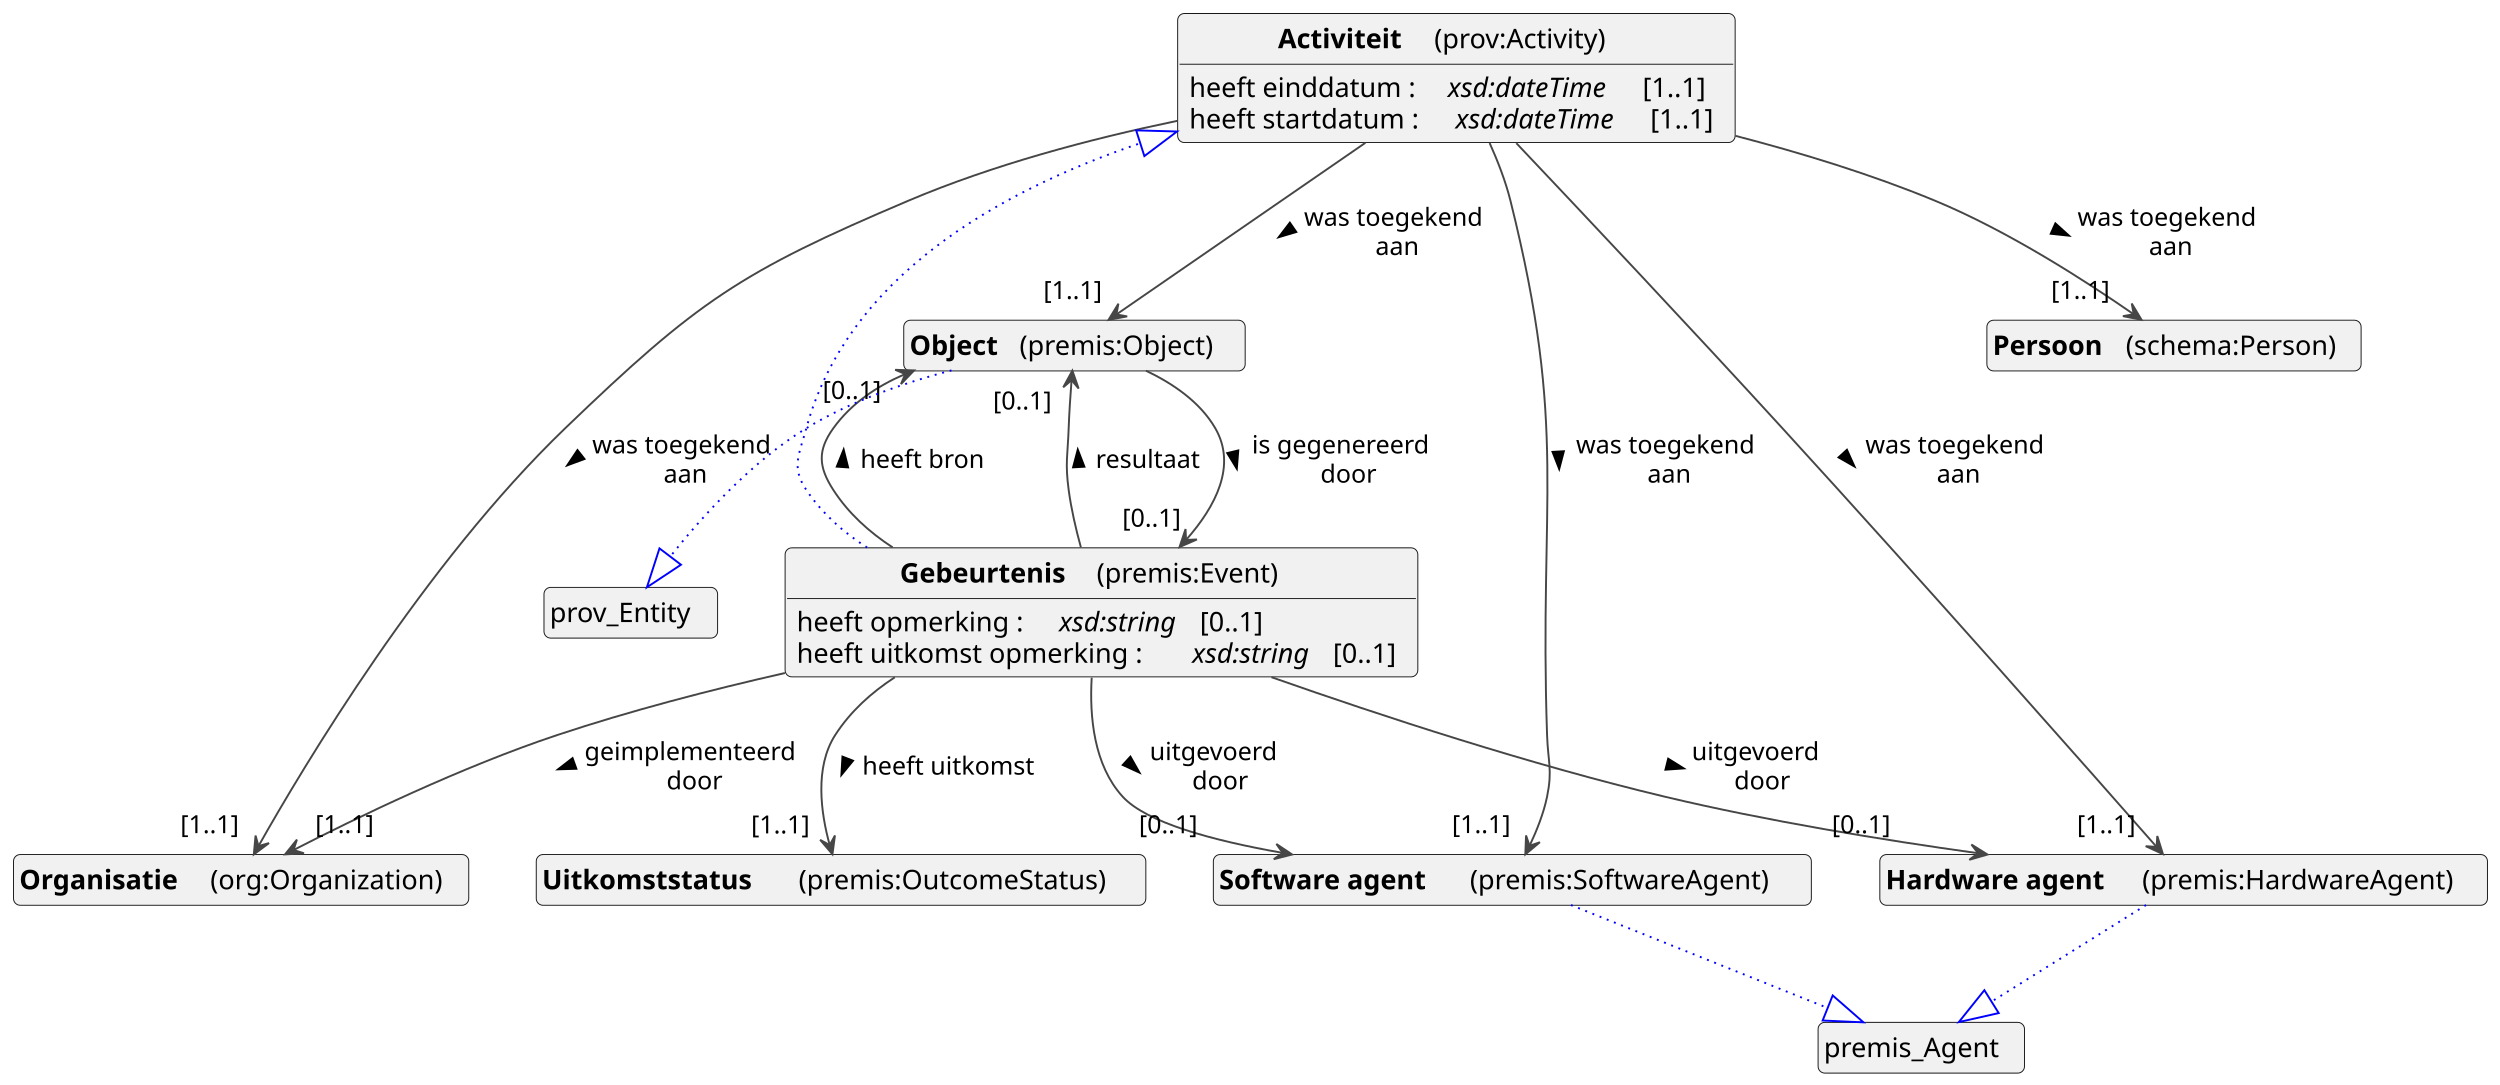
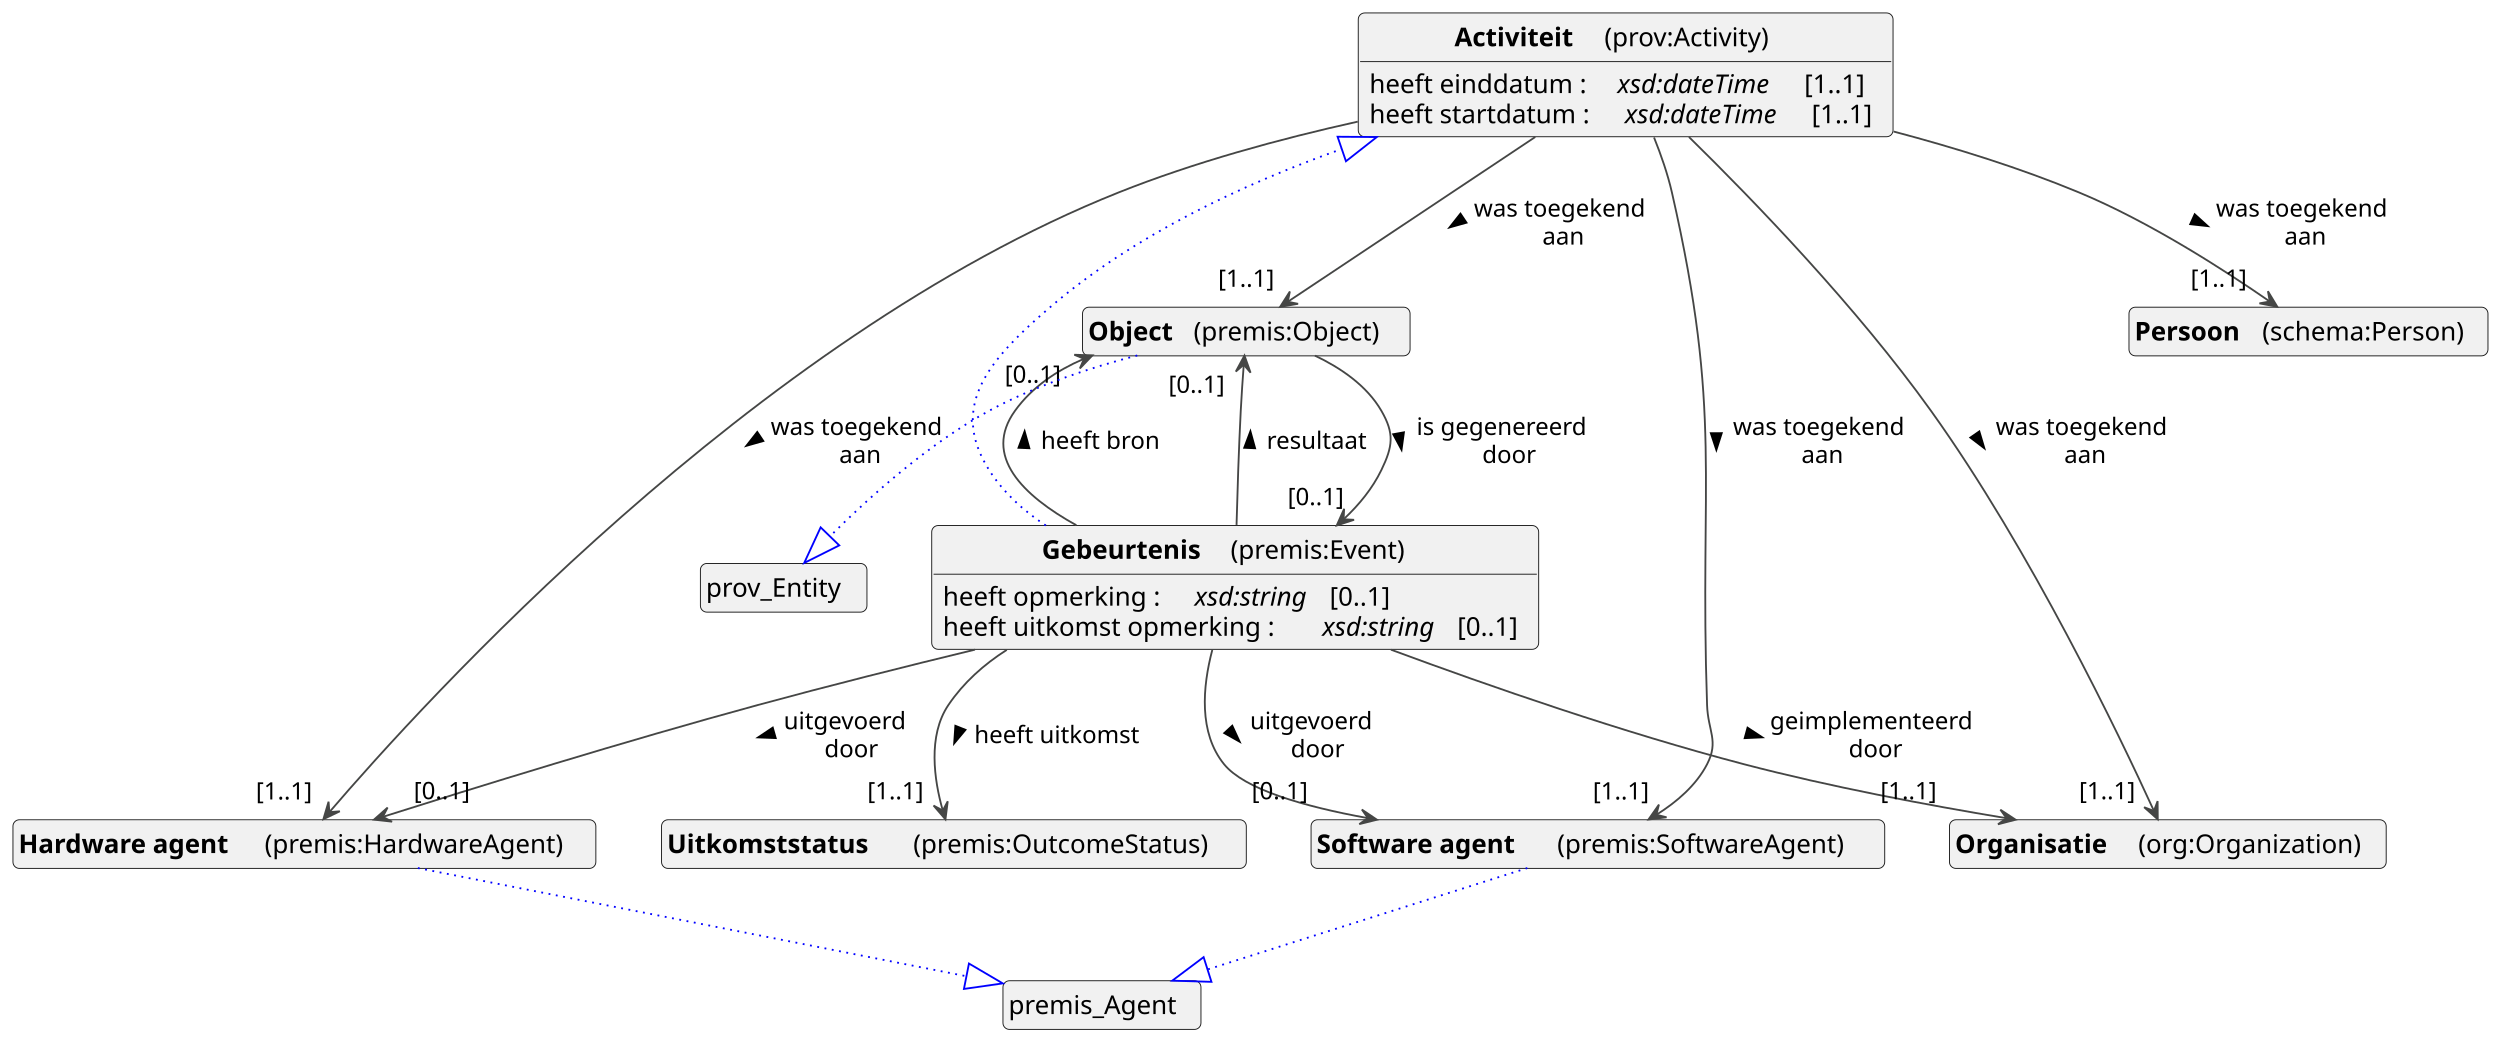
- <svg xmlns="http://www.w3.org/2000/svg" xmlns:xlink="http://www.w3.org/1999/xlink" contentStyleType="text/css" height="562px" preserveAspectRatio="none" style="width:1296px;height:562px;background:#FFFFFF;" version="1.1" viewBox="0 0 1296 562" width="1296px" zoomAndPan="magnify">
+ <svg xmlns="http://www.w3.org/2000/svg" xmlns:xlink="http://www.w3.org/1999/xlink" contentStyleType="text/css" height="562px" preserveAspectRatio="none" style="width:1351px;height:562px;background:#FFFFFF;" version="1.1" viewBox="0 0 1351 562" width="1351px" zoomAndPan="magnify">
  <defs />
  <g>
    <a href="#prov%3AActivity" target="_top" title="#prov%3AActivity" xlink:actuate="onRequest" xlink:href="#prov%3AActivity" xlink:show="new" xlink:title="#prov%3AActivity" xlink:type="simple">
      <g id="elem_prov_Activity">
-         <rect codeLine="13" fill="#F1F1F1" height="66.891" id="prov_Activity" rx="3.5" ry="3.5" style="stroke:#181818;stroke-width:0.5;" width="289" x="610.5" y="7" />
-         <text fill="#000000" font-family="sans-serif" font-size="14" font-weight="bold" lengthAdjust="spacing" textLength="77" x="662.5" y="24.995">Activiteit</text>
-         <text fill="#000000" font-family="sans-serif" font-size="14" lengthAdjust="spacing" textLength="104" x="743.5" y="24.995">(prov:Activity)</text>
-         <line style="stroke:#181818;stroke-width:0.5;" x1="611.5" x2="898.5" y1="33.297" y2="33.297" />
-         <text fill="#000000" font-family="sans-serif" font-size="14" lengthAdjust="spacing" textLength="130" x="616.5" y="50.292">heeft einddatum :</text>
-         <text fill="#000000" font-family="sans-serif" font-size="14" font-style="italic" lengthAdjust="spacing" textLength="97" x="750.5" y="50.292">xsd:dateTime</text>
-         <text fill="#000000" font-family="sans-serif" font-size="14" lengthAdjust="spacing" textLength="38" x="851.5" y="50.292">[1..1]</text>
-         <text fill="#000000" font-family="sans-serif" font-size="14" lengthAdjust="spacing" textLength="134" x="616.5" y="66.589">heeft startdatum :</text>
-         <text fill="#000000" font-family="sans-serif" font-size="14" font-style="italic" lengthAdjust="spacing" textLength="97" x="754.5" y="66.589">xsd:dateTime</text>
-         <text fill="#000000" font-family="sans-serif" font-size="14" lengthAdjust="spacing" textLength="38" x="855.5" y="66.589">[1..1]</text>
+         <rect codeLine="13" fill="#F1F1F1" height="66.891" id="prov_Activity" rx="3.5" ry="3.5" style="stroke:#181818;stroke-width:0.5;" width="289" x="734" y="7" />
+         <text fill="#000000" font-family="sans-serif" font-size="14" font-weight="bold" lengthAdjust="spacing" textLength="77" x="786" y="24.995">Activiteit</text>
+         <text fill="#000000" font-family="sans-serif" font-size="14" lengthAdjust="spacing" textLength="104" x="867" y="24.995">(prov:Activity)</text>
+         <line style="stroke:#181818;stroke-width:0.5;" x1="735" x2="1022" y1="33.297" y2="33.297" />
+         <text fill="#000000" font-family="sans-serif" font-size="14" lengthAdjust="spacing" textLength="130" x="740" y="50.292">heeft einddatum :</text>
+         <text fill="#000000" font-family="sans-serif" font-size="14" font-style="italic" lengthAdjust="spacing" textLength="97" x="874" y="50.292">xsd:dateTime</text>
+         <text fill="#000000" font-family="sans-serif" font-size="14" lengthAdjust="spacing" textLength="38" x="975" y="50.292">[1..1]</text>
+         <text fill="#000000" font-family="sans-serif" font-size="14" lengthAdjust="spacing" textLength="134" x="740" y="66.589">heeft startdatum :</text>
+         <text fill="#000000" font-family="sans-serif" font-size="14" font-style="italic" lengthAdjust="spacing" textLength="97" x="878" y="66.589">xsd:dateTime</text>
+         <text fill="#000000" font-family="sans-serif" font-size="14" lengthAdjust="spacing" textLength="38" x="979" y="66.589">[1..1]</text>
      </g>
    </a>
    <a href="#premis%3AEvent" target="_top" title="#premis%3AEvent" xlink:actuate="onRequest" xlink:href="#premis%3AEvent" xlink:show="new" xlink:title="#premis%3AEvent" xlink:type="simple">
      <g id="elem_premis_Event">
-         <rect codeLine="14" fill="#F1F1F1" height="66.891" id="premis_Event" rx="3.5" ry="3.5" style="stroke:#181818;stroke-width:0.5;" width="328" x="407" y="284" />
-         <text fill="#000000" font-family="sans-serif" font-size="14" font-weight="bold" lengthAdjust="spacing" textLength="98" x="466.5" y="301.995">Gebeurtenis</text>
-         <text fill="#000000" font-family="sans-serif" font-size="14" lengthAdjust="spacing" textLength="107" x="568.5" y="301.995">(premis:Event)</text>
-         <line style="stroke:#181818;stroke-width:0.5;" x1="408" x2="734" y1="310.297" y2="310.297" />
-         <text fill="#000000" font-family="sans-serif" font-size="14" lengthAdjust="spacing" textLength="132" x="413" y="327.292">heeft opmerking :</text>
-         <text fill="#000000" font-family="sans-serif" font-size="14" font-style="italic" lengthAdjust="spacing" textLength="69" x="549" y="327.292">xsd:string</text>
-         <text fill="#000000" font-family="sans-serif" font-size="14" lengthAdjust="spacing" textLength="38" x="622" y="327.292">[0..1]</text>
-         <text fill="#000000" font-family="sans-serif" font-size="14" lengthAdjust="spacing" textLength="201" x="413" y="343.589">heeft uitkomst opmerking :</text>
-         <text fill="#000000" font-family="sans-serif" font-size="14" font-style="italic" lengthAdjust="spacing" textLength="69" x="618" y="343.589">xsd:string</text>
-         <text fill="#000000" font-family="sans-serif" font-size="14" lengthAdjust="spacing" textLength="38" x="691" y="343.589">[0..1]</text>
+         <rect codeLine="14" fill="#F1F1F1" height="66.891" id="premis_Event" rx="3.5" ry="3.5" style="stroke:#181818;stroke-width:0.5;" width="328" x="503.5" y="284" />
+         <text fill="#000000" font-family="sans-serif" font-size="14" font-weight="bold" lengthAdjust="spacing" textLength="98" x="563" y="301.995">Gebeurtenis</text>
+         <text fill="#000000" font-family="sans-serif" font-size="14" lengthAdjust="spacing" textLength="107" x="665" y="301.995">(premis:Event)</text>
+         <line style="stroke:#181818;stroke-width:0.5;" x1="504.5" x2="830.5" y1="310.297" y2="310.297" />
+         <text fill="#000000" font-family="sans-serif" font-size="14" lengthAdjust="spacing" textLength="132" x="509.5" y="327.292">heeft opmerking :</text>
+         <text fill="#000000" font-family="sans-serif" font-size="14" font-style="italic" lengthAdjust="spacing" textLength="69" x="645.5" y="327.292">xsd:string</text>
+         <text fill="#000000" font-family="sans-serif" font-size="14" lengthAdjust="spacing" textLength="38" x="718.5" y="327.292">[0..1]</text>
+         <text fill="#000000" font-family="sans-serif" font-size="14" lengthAdjust="spacing" textLength="201" x="509.5" y="343.589">heeft uitkomst opmerking :</text>
+         <text fill="#000000" font-family="sans-serif" font-size="14" font-style="italic" lengthAdjust="spacing" textLength="69" x="714.5" y="343.589">xsd:string</text>
+         <text fill="#000000" font-family="sans-serif" font-size="14" lengthAdjust="spacing" textLength="38" x="787.5" y="343.589">[0..1]</text>
      </g>
    </a>
    <a href="#premis%3AObject" target="_top" title="#premis%3AObject" xlink:actuate="onRequest" xlink:href="#premis%3AObject" xlink:show="new" xlink:title="#premis%3AObject" xlink:type="simple">
      <g id="elem_premis_Object">
-         <rect codeLine="15" fill="#F1F1F1" height="26.297" id="premis_Object" rx="3.5" ry="3.5" style="stroke:#181818;stroke-width:0.5;" width="177" x="468.5" y="166" />
-         <text fill="#000000" font-family="sans-serif" font-size="14" font-weight="bold" lengthAdjust="spacing" textLength="53" x="471.5" y="183.995">Object</text>
-         <text fill="#000000" font-family="sans-serif" font-size="14" lengthAdjust="spacing" textLength="114" x="528.5" y="183.995">(premis:Object)</text>
+         <rect codeLine="15" fill="#F1F1F1" height="26.297" id="premis_Object" rx="3.5" ry="3.5" style="stroke:#181818;stroke-width:0.5;" width="177" x="585" y="166" />
+         <text fill="#000000" font-family="sans-serif" font-size="14" font-weight="bold" lengthAdjust="spacing" textLength="53" x="588" y="183.995">Object</text>
+         <text fill="#000000" font-family="sans-serif" font-size="14" lengthAdjust="spacing" textLength="114" x="645" y="183.995">(premis:Object)</text>
+       </g>
+     </a>
+     <a href="#premis%3AHardwareAgent" target="_top" title="#premis%3AHardwareAgent" xlink:actuate="onRequest" xlink:href="#premis%3AHardwareAgent" xlink:show="new" xlink:title="#premis%3AHardwareAgent" xlink:type="simple">
+       <g id="elem_premis_HardwareAgent">
+         <rect codeLine="16" fill="#F1F1F1" height="26.297" id="premis_HardwareAgent" rx="3.5" ry="3.5" style="stroke:#181818;stroke-width:0.5;" width="315" x="7" y="443" />
+         <text fill="#000000" font-family="sans-serif" font-size="14" font-weight="bold" lengthAdjust="spacing" textLength="129" x="10" y="460.995">Hardware agent</text>
+         <text fill="#000000" font-family="sans-serif" font-size="14" lengthAdjust="spacing" textLength="176" x="143" y="460.995">(premis:HardwareAgent)</text>
+       </g>
+     </a>
+     <a href="#schema%3APerson" target="_top" title="#schema%3APerson" xlink:actuate="onRequest" xlink:href="#schema%3APerson" xlink:show="new" xlink:title="#schema%3APerson" xlink:type="simple">
+       <g id="elem_schema_Person">
+         <rect codeLine="17" fill="#F1F1F1" height="26.297" id="schema_Person" rx="3.5" ry="3.5" style="stroke:#181818;stroke-width:0.5;" width="194" x="1150.5" y="166" />
+         <text fill="#000000" font-family="sans-serif" font-size="14" font-weight="bold" lengthAdjust="spacing" textLength="65" x="1153.5" y="183.995">Persoon</text>
+         <text fill="#000000" font-family="sans-serif" font-size="14" lengthAdjust="spacing" textLength="119" x="1222.5" y="183.995">(schema:Person)</text>
      </g>
    </a>
    <a href="#org%3AOrganization" target="_top" title="#org%3AOrganization" xlink:actuate="onRequest" xlink:href="#org%3AOrganization" xlink:show="new" xlink:title="#org%3AOrganization" xlink:type="simple">
      <g id="elem_org_Organization">
-         <rect codeLine="16" fill="#F1F1F1" height="26.297" id="org_Organization" rx="3.5" ry="3.5" style="stroke:#181818;stroke-width:0.5;" width="236" x="7" y="443" />
-         <text fill="#000000" font-family="sans-serif" font-size="14" font-weight="bold" lengthAdjust="spacing" textLength="95" x="10" y="460.995">Organisatie</text>
-         <text fill="#000000" font-family="sans-serif" font-size="14" lengthAdjust="spacing" textLength="131" x="109" y="460.995">(org:Organization)</text>
+         <rect codeLine="18" fill="#F1F1F1" height="26.297" id="org_Organization" rx="3.5" ry="3.5" style="stroke:#181818;stroke-width:0.5;" width="236" x="1053.5" y="443" />
+         <text fill="#000000" font-family="sans-serif" font-size="14" font-weight="bold" lengthAdjust="spacing" textLength="95" x="1056.5" y="460.995">Organisatie</text>
+         <text fill="#000000" font-family="sans-serif" font-size="14" lengthAdjust="spacing" textLength="131" x="1155.5" y="460.995">(org:Organization)</text>
      </g>
    </a>
    <a href="#premis%3ASoftwareAgent" target="_top" title="#premis%3ASoftwareAgent" xlink:actuate="onRequest" xlink:href="#premis%3ASoftwareAgent" xlink:show="new" xlink:title="#premis%3ASoftwareAgent" xlink:type="simple">
      <g id="elem_premis_SoftwareAgent">
-         <rect codeLine="17" fill="#F1F1F1" height="26.297" id="premis_SoftwareAgent" rx="3.5" ry="3.5" style="stroke:#181818;stroke-width:0.5;" width="310" x="629" y="443" />
-         <text fill="#000000" font-family="sans-serif" font-size="14" font-weight="bold" lengthAdjust="spacing" textLength="126" x="632" y="460.995">Software agent</text>
-         <text fill="#000000" font-family="sans-serif" font-size="14" lengthAdjust="spacing" textLength="174" x="762" y="460.995">(premis:SoftwareAgent)</text>
-       </g>
-     </a>
-     <a href="#premis%3AHardwareAgent" target="_top" title="#premis%3AHardwareAgent" xlink:actuate="onRequest" xlink:href="#premis%3AHardwareAgent" xlink:show="new" xlink:title="#premis%3AHardwareAgent" xlink:type="simple">
-       <g id="elem_premis_HardwareAgent">
-         <rect codeLine="18" fill="#F1F1F1" height="26.297" id="premis_HardwareAgent" rx="3.5" ry="3.5" style="stroke:#181818;stroke-width:0.5;" width="315" x="974.5" y="443" />
-         <text fill="#000000" font-family="sans-serif" font-size="14" font-weight="bold" lengthAdjust="spacing" textLength="129" x="977.5" y="460.995">Hardware agent</text>
-         <text fill="#000000" font-family="sans-serif" font-size="14" lengthAdjust="spacing" textLength="176" x="1110.5" y="460.995">(premis:HardwareAgent)</text>
-       </g>
-     </a>
-     <a href="#schema%3APerson" target="_top" title="#schema%3APerson" xlink:actuate="onRequest" xlink:href="#schema%3APerson" xlink:show="new" xlink:title="#schema%3APerson" xlink:type="simple">
-       <g id="elem_schema_Person">
-         <rect codeLine="19" fill="#F1F1F1" height="26.297" id="schema_Person" rx="3.5" ry="3.5" style="stroke:#181818;stroke-width:0.5;" width="194" x="1030" y="166" />
-         <text fill="#000000" font-family="sans-serif" font-size="14" font-weight="bold" lengthAdjust="spacing" textLength="65" x="1033" y="183.995">Persoon</text>
-         <text fill="#000000" font-family="sans-serif" font-size="14" lengthAdjust="spacing" textLength="119" x="1102" y="183.995">(schema:Person)</text>
+         <rect codeLine="19" fill="#F1F1F1" height="26.297" id="premis_SoftwareAgent" rx="3.5" ry="3.5" style="stroke:#181818;stroke-width:0.5;" width="310" x="708.5" y="443" />
+         <text fill="#000000" font-family="sans-serif" font-size="14" font-weight="bold" lengthAdjust="spacing" textLength="126" x="711.5" y="460.995">Software agent</text>
+         <text fill="#000000" font-family="sans-serif" font-size="14" lengthAdjust="spacing" textLength="174" x="841.5" y="460.995">(premis:SoftwareAgent)</text>
      </g>
    </a>
    <a href="#premis%3AOutcomeStatus" target="_top" title="#premis%3AOutcomeStatus" xlink:actuate="onRequest" xlink:href="#premis%3AOutcomeStatus" xlink:show="new" xlink:title="#premis%3AOutcomeStatus" xlink:type="simple">
      <g id="elem_premis_OutcomeStatus">
-         <rect codeLine="20" fill="#F1F1F1" height="26.297" id="premis_OutcomeStatus" rx="3.5" ry="3.5" style="stroke:#181818;stroke-width:0.5;" width="316" x="278" y="443" />
-         <text fill="#000000" font-family="sans-serif" font-size="14" font-weight="bold" lengthAdjust="spacing" textLength="129" x="281" y="460.995">Uitkomststatus</text>
-         <text fill="#000000" font-family="sans-serif" font-size="14" lengthAdjust="spacing" textLength="177" x="414" y="460.995">(premis:OutcomeStatus)</text>
+         <rect codeLine="20" fill="#F1F1F1" height="26.297" id="premis_OutcomeStatus" rx="3.5" ry="3.5" style="stroke:#181818;stroke-width:0.5;" width="316" x="357.5" y="443" />
+         <text fill="#000000" font-family="sans-serif" font-size="14" font-weight="bold" lengthAdjust="spacing" textLength="129" x="360.5" y="460.995">Uitkomststatus</text>
+         <text fill="#000000" font-family="sans-serif" font-size="14" lengthAdjust="spacing" textLength="177" x="493.5" y="460.995">(premis:OutcomeStatus)</text>
      </g>
    </a>
    <g id="elem_prov_Entity">
-       <rect fill="#F1F1F1" height="26.297" id="prov_Entity" rx="3.5" ry="3.5" style="stroke:#181818;stroke-width:0.5;" width="90" x="282" y="304.5" />
-       <text fill="#000000" font-family="sans-serif" font-size="14" lengthAdjust="spacing" textLength="84" x="285" y="322.495">prov_Entity</text>
+       <rect fill="#F1F1F1" height="26.297" id="prov_Entity" rx="3.5" ry="3.5" style="stroke:#181818;stroke-width:0.5;" width="90" x="378.5" y="304.5" />
+       <text fill="#000000" font-family="sans-serif" font-size="14" lengthAdjust="spacing" textLength="84" x="381.5" y="322.495">prov_Entity</text>
    </g>
    <g id="elem_premis_Agent">
-       <rect fill="#F1F1F1" height="26.297" id="premis_Agent" rx="3.5" ry="3.5" style="stroke:#181818;stroke-width:0.5;" width="107" x="942.5" y="530" />
-       <text fill="#000000" font-family="sans-serif" font-size="14" lengthAdjust="spacing" textLength="101" x="945.5" y="547.995">premis_Agent</text>
+       <rect fill="#F1F1F1" height="26.297" id="premis_Agent" rx="3.5" ry="3.5" style="stroke:#181818;stroke-width:0.5;" width="107" x="542" y="530" />
+       <text fill="#000000" font-family="sans-serif" font-size="14" lengthAdjust="spacing" textLength="101" x="545" y="547.995">premis_Agent</text>
    </g>
    <g id="link_prov_Activity_premis_Object">
-       <path codeLine="29" d="M707.826,74.022 C667.052,102.131 609.943,141.501 579.01,162.826 " fill="none" id="prov_Activity-to-premis_Object" style="stroke:#454645;stroke-width:1.0;" />
-       <polygon fill="#454645" points="574.641,165.838,584.321,164.023,578.758,163,579.78,157.436,574.641,165.838" style="stroke:#454645;stroke-width:1.0;" />
-       <polygon fill="#000000" points="662.883,122.971,671.999,120.257,668.662,115.417,662.883,122.971" style="stroke:#000000;stroke-width:1.0;" />
-       <text fill="#000000" font-family="sans-serif" font-size="13" lengthAdjust="spacing" textLength="98" x="676" y="117.067">was toegekend</text>
-       <text fill="#000000" font-family="sans-serif" font-size="13" lengthAdjust="spacing" textLength="24" x="713" y="132.2">aan</text>
-       <text fill="#000000" font-family="sans-serif" font-size="13" lengthAdjust="spacing" textLength="34" x="540.885" y="154.996">[1..1]</text>
+       <path codeLine="29" d="M829.658,74.022 C787.442,102.131 728.315,141.501 696.288,162.826 " fill="none" id="prov_Activity-to-premis_Object" style="stroke:#454645;stroke-width:1.0;" />
+       <polygon fill="#454645" points="691.765,165.838,701.473,164.18,695.927,163.067,697.04,157.521,691.765,165.838" style="stroke:#454645;stroke-width:1.0;" />
+       <polygon fill="#000000" points="783.338,122.904,792.496,120.337,789.238,115.445,783.338,122.904" style="stroke:#000000;stroke-width:1.0;" />
+       <text fill="#000000" font-family="sans-serif" font-size="13" lengthAdjust="spacing" textLength="98" x="796.5" y="117.067">was toegekend</text>
+       <text fill="#000000" font-family="sans-serif" font-size="13" lengthAdjust="spacing" textLength="24" x="833.5" y="132.2">aan</text>
+       <text fill="#000000" font-family="sans-serif" font-size="13" lengthAdjust="spacing" textLength="34" x="658.247" y="154.996">[1..1]</text>
    </g>
    <g id="link_prov_Activity_schema_Person">
-       <path codeLine="30" d="M899.593,70.409 C934.109,79.356 970.384,90.499 1003,104 C1041.38,119.887 1082.02,146.207 1105.92,162.8 " fill="none" id="prov_Activity-to-schema_Person" style="stroke:#454645;stroke-width:1.0;" />
-       <polygon fill="#454645" points="1110.18,165.781,1105.105,157.34,1106.085,162.911,1100.514,163.891,1110.18,165.781" style="stroke:#454645;stroke-width:1.0;" />
-       <polygon fill="#000000" points="1072.563,122.176,1065.509,115.797,1063.107,121.162,1072.563,122.176" style="stroke:#000000;stroke-width:1.0;" />
-       <text fill="#000000" font-family="sans-serif" font-size="13" lengthAdjust="spacing" textLength="98" x="1077" y="117.067">was toegekend</text>
-       <text fill="#000000" font-family="sans-serif" font-size="13" lengthAdjust="spacing" textLength="24" x="1114" y="132.2">aan</text>
-       <text fill="#000000" font-family="sans-serif" font-size="13" lengthAdjust="spacing" textLength="34" x="1063.286" y="154.917">[1..1]</text>
+       <path codeLine="30" d="M1023.27,71.069 C1056.79,79.923 1091.88,90.859 1123.5,104 C1161.86,119.942 1202.51,146.246 1226.41,162.821 " fill="none" id="prov_Activity-to-schema_Person" style="stroke:#454645;stroke-width:1.0;" />
+       <polygon fill="#454645" points="1230.68,165.798,1225.583,157.371,1226.578,162.939,1221.009,163.934,1230.68,165.798" style="stroke:#454645;stroke-width:1.0;" />
+       <polygon fill="#000000" points="1193.057,122.191,1186.023,115.789,1183.604,121.146,1193.057,122.191" style="stroke:#000000;stroke-width:1.0;" />
+       <text fill="#000000" font-family="sans-serif" font-size="13" lengthAdjust="spacing" textLength="98" x="1197.5" y="117.067">was toegekend</text>
+       <text fill="#000000" font-family="sans-serif" font-size="13" lengthAdjust="spacing" textLength="24" x="1234.5" y="132.2">aan</text>
+       <text fill="#000000" font-family="sans-serif" font-size="13" lengthAdjust="spacing" textLength="34" x="1183.786" y="154.941">[1..1]</text>
    </g>
    <g id="link_prov_Activity_org_Organization">
-       <path codeLine="31" d="M610.241,62.654 C564.588,72.128 514.691,85.475 471,104 C383.614,141.05 361.421,156.216 293,222 C219.937,292.247 156.997,397.81 134.156,438.34 " fill="none" id="prov_Activity-to-org_Organization" style="stroke:#454645;stroke-width:1.0;" />
-       <polygon fill="#454645" points="131.572,442.953,139.46,437.055,134.015,438.591,132.48,433.146,131.572,442.953" style="stroke:#454645;stroke-width:1.0;" />
-       <polygon fill="#000000" points="294.075,241.23,302.996,237.934,299.355,233.32,294.075,241.23" style="stroke:#000000;stroke-width:1.0;" />
-       <text fill="#000000" font-family="sans-serif" font-size="13" lengthAdjust="spacing" textLength="98" x="307" y="235.067">was toegekend</text>
-       <text fill="#000000" font-family="sans-serif" font-size="13" lengthAdjust="spacing" textLength="24" x="344" y="250.2">aan</text>
-       <text fill="#000000" font-family="sans-serif" font-size="13" lengthAdjust="spacing" textLength="34" x="93.466" y="431.897">[1..1]</text>
+       <path codeLine="31" d="M912.705,74.018 C948.017,108.652 1003.455,166.08 1043.5,222 C1097.51,297.415 1145.61,398.023 1163.79,437.787 " fill="none" id="prov_Activity-to-org_Organization" style="stroke:#454645;stroke-width:1.0;" />
+       <polygon fill="#454645" points="1166.05,442.767,1165.97,432.918,1163.982,438.215,1158.686,436.227,1166.05,442.767" style="stroke:#454645;stroke-width:1.0;" />
+       <polygon fill="#000000" points="1072.34,242.248,1069.621,233.134,1064.784,236.473,1072.34,242.248" style="stroke:#000000;stroke-width:1.0;" />
+       <text fill="#000000" font-family="sans-serif" font-size="13" lengthAdjust="spacing" textLength="98" x="1078.5" y="235.067">was toegekend</text>
+       <text fill="#000000" font-family="sans-serif" font-size="13" lengthAdjust="spacing" textLength="24" x="1115.5" y="250.2">aan</text>
+       <text fill="#000000" font-family="sans-serif" font-size="13" lengthAdjust="spacing" textLength="34" x="1123.491" y="431.898">[1..1]</text>
    </g>
    <g id="link_prov_Activity_premis_SoftwareAgent">
-       <path codeLine="32" d="M772.218,74.13 C776.456,83.531 780.493,93.964 783,104 C812.912,223.72 797.775,257.672 802,381 C802.487,395.214 804.86,399.068 802,413 C800.237,421.587 796.643,430.586 793.126,438.042 " fill="none" id="prov_Activity-to-premis_SoftwareAgent" style="stroke:#454645;stroke-width:1.0;" />
-       <polygon fill="#454645" points="790.727,442.933,798.281,436.614,792.929,438.444,791.099,433.091,790.727,442.933" style="stroke:#454645;stroke-width:1.0;" />
-       <polygon fill="#000000" points="808.287,243.125,810.702,233.926,804.834,234.263,808.287,243.125" style="stroke:#000000;stroke-width:1.0;" />
-       <text fill="#000000" font-family="sans-serif" font-size="13" lengthAdjust="spacing" textLength="98" x="817" y="235.067">was toegekend</text>
-       <text fill="#000000" font-family="sans-serif" font-size="13" lengthAdjust="spacing" textLength="24" x="854" y="250.2">aan</text>
-       <text fill="#000000" font-family="sans-serif" font-size="13" lengthAdjust="spacing" textLength="34" x="752.682" y="431.869">[1..1]</text>
+       <path codeLine="32" d="M893.841,74.292 C897.624,83.694 901.237,94.088 903.5,104 C930.971,224.304 918.275,257.672 922.5,381 C922.987,395.214 929.018,400.359 922.5,413 C916.601,424.441 905.984,433.448 895.367,440.138 " fill="none" id="prov_Activity-to-premis_SoftwareAgent" style="stroke:#454645;stroke-width:1.0;" />
+       <polygon fill="#454645" points="890.831,442.864,900.606,441.658,895.117,440.289,896.486,434.8,890.831,442.864" style="stroke:#454645;stroke-width:1.0;" />
+       <polygon fill="#000000" points="927.521,243.133,930.422,234.076,924.544,234.1,927.521,243.133" style="stroke:#000000;stroke-width:1.0;" />
+       <text fill="#000000" font-family="sans-serif" font-size="13" lengthAdjust="spacing" textLength="98" x="936.5" y="235.067">was toegekend</text>
+       <text fill="#000000" font-family="sans-serif" font-size="13" lengthAdjust="spacing" textLength="24" x="973.5" y="250.2">aan</text>
+       <text fill="#000000" font-family="sans-serif" font-size="13" lengthAdjust="spacing" textLength="34" x="860.77" y="432.032">[1..1]</text>
    </g>
    <g id="link_prov_Activity_premis_HardwareAgent">
-       <path codeLine="33" d="M786.074,74.219 C820.157,110.214 876.35,169.882 924,222 C997.782,302.701 1084.39,400.836 1117.83,438.867 " fill="none" id="prov_Activity-to-premis_HardwareAgent" style="stroke:#454645;stroke-width:1.0;" />
-       <polygon fill="#454645" points="1121.27,442.781,1118.334,433.38,1117.97,439.025,1112.324,438.661,1121.27,442.781" style="stroke:#454645;stroke-width:1.0;" />
-       <polygon fill="#000000" points="961.365,241.831,957.452,233.163,953.104,237.119,961.365,241.831" style="stroke:#000000;stroke-width:1.0;" />
-       <text fill="#000000" font-family="sans-serif" font-size="13" lengthAdjust="spacing" textLength="98" x="967" y="235.067">was toegekend</text>
-       <text fill="#000000" font-family="sans-serif" font-size="13" lengthAdjust="spacing" textLength="24" x="1004" y="250.2">aan</text>
-       <text fill="#000000" font-family="sans-serif" font-size="13" lengthAdjust="spacing" textLength="34" x="1076.698" y="431.918">[1..1]</text>
+       <path codeLine="33" d="M733.73,65.724 C691.257,75.165 645.284,87.722 604.5,104 C407.302,182.706 227.875,380.67 178.115,438.746 " fill="none" id="prov_Activity-to-premis_HardwareAgent" style="stroke:#454645;stroke-width:1.0;" />
+       <polygon fill="#454645" points="174.758,442.682,183.642,438.43,178.002,438.878,177.554,433.238,174.758,442.682" style="stroke:#454645;stroke-width:1.0;" />
+       <polygon fill="#000000" points="403.349,240.92,412.497,238.318,409.22,233.438,403.349,240.92" style="stroke:#000000;stroke-width:1.0;" />
+       <text fill="#000000" font-family="sans-serif" font-size="13" lengthAdjust="spacing" textLength="98" x="416.5" y="235.067">was toegekend</text>
+       <text fill="#000000" font-family="sans-serif" font-size="13" lengthAdjust="spacing" textLength="24" x="453.5" y="250.2">aan</text>
+       <text fill="#000000" font-family="sans-serif" font-size="13" lengthAdjust="spacing" textLength="34" x="138.272" y="432.042">[1..1]</text>
    </g>
    <g id="link_premis_Event_prov_Activity">
-       <path codeLine="35" d="M449.495,283.822 C437.141,275.935 426.16,266.147 418,254 C410.07,242.194 414.258,235.721 418,222 C439.165,144.393 515.826,99.813 590.69,74.382 " fill="none" id="premis_Event-to-prov_Activity" style="stroke:#0000FF;stroke-width:1.0;stroke-dasharray:1.0,3.0;" />
-       <polygon fill="none" points="588.981,67.579,610.162,68.166,593.238,80.916,588.981,67.579" style="stroke:#0000FF;stroke-width:1.0;" />
+       <path codeLine="35" d="M565.153,283.96 C553.022,276.01 542.227,266.169 534.5,254 C512.109,218.738 535.81,193.213 567.5,166 C612.397,127.446 670.737,99.871 724.74,80.639 " fill="none" id="premis_Event-to-prov_Activity" style="stroke:#0000FF;stroke-width:1.0;stroke-dasharray:1.0,3.0;" />
+       <polygon fill="none" points="722.83,73.894,744.019,74.053,727.356,87.142,722.83,73.894" style="stroke:#0000FF;stroke-width:1.0;" />
    </g>
    <g id="link_premis_Event_org_Organization">
-       <path codeLine="38" d="M406.902,348.893 C367.838,357.765 326.592,368.501 289,381 C239.277,397.532 184.3,424.172 152.304,440.575 " fill="none" id="premis_Event-to-org_Organization" style="stroke:#454645;stroke-width:1.0;" />
-       <polygon fill="#454645" points="147.753,442.919,157.585,442.352,152.198,440.629,153.921,435.241,147.753,442.919" style="stroke:#454645;stroke-width:1.0;" />
-       <polygon fill="#000000" points="289.296,398.827,298.802,398.527,296.81,392.997,289.296,398.827" style="stroke:#000000;stroke-width:1.0;" />
-       <text fill="#000000" font-family="sans-serif" font-size="13" lengthAdjust="spacing" textLength="114" x="303" y="394.067">geimplementeerd</text>
-       <text fill="#000000" font-family="sans-serif" font-size="13" lengthAdjust="spacing" textLength="29" x="345.5" y="409.2">door</text>
-       <text fill="#000000" font-family="sans-serif" font-size="13" lengthAdjust="spacing" textLength="34" x="163.406" y="431.85">[1..1]</text>
+       <path codeLine="38" d="M751.662,351.087 C805.59,371.051 877.427,395.954 942.5,413 C988.715,425.106 1041.07,434.986 1084.04,442.116 " fill="none" id="premis_Event-to-org_Organization" style="stroke:#454645;stroke-width:1.0;" />
+       <polygon fill="#454645" points="1089.24,442.971,1081.012,437.559,1084.307,442.157,1079.709,445.452,1089.24,442.971" style="stroke:#454645;stroke-width:1.0;" />
+       <polygon fill="#000000" points="952.322,398.454,944.375,393.23,942.822,398.899,952.322,398.454" style="stroke:#000000;stroke-width:1.0;" />
+       <text fill="#000000" font-family="sans-serif" font-size="13" lengthAdjust="spacing" textLength="114" x="956.5" y="394.067">geimplementeerd</text>
+       <text fill="#000000" font-family="sans-serif" font-size="13" lengthAdjust="spacing" textLength="29" x="999" y="409.2">door</text>
+       <text fill="#000000" font-family="sans-serif" font-size="13" lengthAdjust="spacing" textLength="34" x="1016.156" y="431.922">[1..1]</text>
    </g>
    <g id="link_premis_Event_premis_Object">
-       <path codeLine="40" d="M462.773,283.797 C450.628,275.894 439.832,266.108 432,254 C424.276,242.058 423.698,233.548 432,222 C441.185,209.224 454.448,200.281 468.938,194.033 " fill="none" id="premis_Event-to-premis_Object" style="stroke:#454645;stroke-width:1.0;" />
-       <polygon fill="#454645" points="473.894,192.016,464.05,191.705,469.263,193.901,467.067,199.115,473.894,192.016" style="stroke:#454645;stroke-width:1.0;" />
-       <polygon fill="#000000" points="437.343,233.078,433.791,241.901,439.655,242.303,437.343,233.078" style="stroke:#000000;stroke-width:1.0;" />
-       <text fill="#000000" font-family="sans-serif" font-size="13" lengthAdjust="spacing" textLength="67" x="446" y="242.567">heeft bron</text>
-       <text fill="#000000" font-family="sans-serif" font-size="13" lengthAdjust="spacing" textLength="34" x="426.442" y="206.829">[0..1]</text>
+       <path codeLine="40" d="M581.685,283.855 C552.433,267.642 531.021,246.312 548.5,222 C557.685,209.224 570.948,200.281 585.438,194.033 " fill="none" id="premis_Event-to-premis_Object" style="stroke:#454645;stroke-width:1.0;" />
+       <polygon fill="#454645" points="590.394,192.016,580.55,191.705,585.763,193.901,583.567,199.115,590.394,192.016" style="stroke:#454645;stroke-width:1.0;" />
+       <polygon fill="#000000" points="553.709,233.071,550.395,241.985,556.268,242.231,553.709,233.071" style="stroke:#000000;stroke-width:1.0;" />
+       <text fill="#000000" font-family="sans-serif" font-size="13" lengthAdjust="spacing" textLength="67" x="562.5" y="242.567">heeft bron</text>
+       <text fill="#000000" font-family="sans-serif" font-size="13" lengthAdjust="spacing" textLength="34" x="542.942" y="206.829">[0..1]</text>
    </g>
    <g id="link_premis_Event_premis_Object">
-       <path codeLine="48" d="M560.338,283.751 C557.728,274.259 555.31,263.808 554,254 C552.117,239.903 553.493,236.213 554,222 C554.292,213.809 554.904,204.736 555.499,197.125 " fill="none" id="premis_Event-to-premis_Object-1" style="stroke:#454645;stroke-width:1.0;" />
-       <polygon fill="#454645" points="555.905,192.118,551.19,200.765,555.501,197.102,559.164,201.412,555.905,192.118" style="stroke:#454645;stroke-width:1.0;" />
-       <polygon fill="#000000" points="558.721,233.074,556.291,242.269,562.16,241.941,558.721,233.074" style="stroke:#000000;stroke-width:1.0;" />
-       <text fill="#000000" font-family="sans-serif" font-size="13" lengthAdjust="spacing" textLength="57" x="568" y="242.567">resultaat</text>
-       <text fill="#000000" font-family="sans-serif" font-size="13" lengthAdjust="spacing" textLength="34" x="514.78" y="212.271">[0..1]</text>
+       <path codeLine="48" d="M668.223,283.686 C668.703,265.502 669.443,242.491 670.5,222 C670.922,213.814 671.55,204.742 672.122,197.13 " fill="none" id="premis_Event-to-premis_Object-1" style="stroke:#454645;stroke-width:1.0;" />
+       <polygon fill="#454645" points="672.507,192.123,667.83,200.79,672.124,197.108,675.806,201.403,672.507,192.123" style="stroke:#454645;stroke-width:1.0;" />
+       <polygon fill="#000000" points="675.725,233.071,672.382,241.975,678.254,242.24,675.725,233.071" style="stroke:#000000;stroke-width:1.0;" />
+       <text fill="#000000" font-family="sans-serif" font-size="13" lengthAdjust="spacing" textLength="57" x="684.5" y="242.567">resultaat</text>
+       <text fill="#000000" font-family="sans-serif" font-size="13" lengthAdjust="spacing" textLength="34" x="631.422" y="212.278">[0..1]</text>
    </g>
    <g id="link_premis_Object_premis_Event">
-       <path codeLine="56" d="M594.058,192.175 C607.866,198.719 622.094,208.33 630,222 C641.163,241.301 630.308,262.382 615.001,279.726 " fill="none" id="premis_Object-to-premis_Event" style="stroke:#454645;stroke-width:1.0;" />
-       <polygon fill="#454645" points="611.459,283.595,620.487,279.658,614.835,279.907,614.586,274.256,611.459,283.595" style="stroke:#454645;stroke-width:1.0;" />
-       <polygon fill="#000000" points="641.163,242.996,641.917,233.515,636.201,234.882,641.163,242.996" style="stroke:#000000;stroke-width:1.0;" />
-       <text fill="#000000" font-family="sans-serif" font-size="13" lengthAdjust="spacing" textLength="96" x="649" y="235.067">is gegenereerd</text>
-       <text fill="#000000" font-family="sans-serif" font-size="13" lengthAdjust="spacing" textLength="29" x="684.5" y="250.2">door</text>
-       <text fill="#000000" font-family="sans-serif" font-size="13" lengthAdjust="spacing" textLength="34" x="581.784" y="273.05">[0..1]</text>
+       <path codeLine="56" d="M710.558,192.175 C724.366,198.719 738.594,208.33 746.5,222 C753.62,234.311 752.696,241.198 746.5,254 C741.721,263.876 734.539,272.664 726.421,280.306 " fill="none" id="premis_Object-to-premis_Event" style="stroke:#454645;stroke-width:1.0;" />
+       <polygon fill="#454645" points="722.366,283.965,731.728,280.906,726.078,280.615,726.369,274.966,722.366,283.965" style="stroke:#454645;stroke-width:1.0;" />
+       <polygon fill="#000000" points="757.386,243.054,758.676,233.631,752.891,234.672,757.386,243.054" style="stroke:#000000;stroke-width:1.0;" />
+       <text fill="#000000" font-family="sans-serif" font-size="13" lengthAdjust="spacing" textLength="96" x="765.5" y="235.067">is gegenereerd</text>
+       <text fill="#000000" font-family="sans-serif" font-size="13" lengthAdjust="spacing" textLength="29" x="801" y="250.2">door</text>
+       <text fill="#000000" font-family="sans-serif" font-size="13" lengthAdjust="spacing" textLength="34" x="695.821" y="272.977">[0..1]</text>
    </g>
    <g id="link_premis_Event_premis_OutcomeStatus">
-       <path codeLine="44" d="M463.871,351.102 C451.681,359.025 440.84,368.843 433,381 C422.106,397.892 425.636,421.749 430.036,437.764 " fill="none" id="premis_Event-to-premis_OutcomeStatus" style="stroke:#454645;stroke-width:1.0;" />
-       <polygon fill="#454645" points="431.542,442.874,432.833,433.11,430.128,438.078,425.16,435.373,431.542,442.874" style="stroke:#454645;stroke-width:1.0;" />
-       <polygon fill="#000000" points="436.182,401.724,442.209,394.367,436.733,392.229,436.182,401.724" style="stroke:#000000;stroke-width:1.0;" />
-       <text fill="#000000" font-family="sans-serif" font-size="13" lengthAdjust="spacing" textLength="94" x="447" y="401.567">heeft uitkomst</text>
-       <text fill="#000000" font-family="sans-serif" font-size="13" lengthAdjust="spacing" textLength="34" x="389.361" y="432.046">[1..1]</text>
+       <path codeLine="44" d="M544.063,351.186 C531.693,359.07 520.698,368.855 512.5,381 C501.254,397.66 504.862,421.568 509.376,437.659 " fill="none" id="premis_Event-to-premis_OutcomeStatus" style="stroke:#454645;stroke-width:1.0;" />
+       <polygon fill="#454645" points="510.921,442.794,512.157,433.023,509.48,438.006,504.497,435.329,510.921,442.794" style="stroke:#454645;stroke-width:1.0;" />
+       <polygon fill="#000000" points="515.639,401.707,521.734,394.406,516.278,392.218,515.639,401.707" style="stroke:#000000;stroke-width:1.0;" />
+       <text fill="#000000" font-family="sans-serif" font-size="13" lengthAdjust="spacing" textLength="94" x="526.5" y="401.567">heeft uitkomst</text>
+       <text fill="#000000" font-family="sans-serif" font-size="13" lengthAdjust="spacing" textLength="34" x="468.694" y="431.935">[1..1]</text>
    </g>
    <g id="link_premis_Event_premis_SoftwareAgent">
-       <path codeLine="50" d="M565.936,351.303 C564.749,371.542 567.062,396.668 582,413 C594.204,426.343 628.203,435.695 664.907,442.127 " fill="none" id="premis_Event-to-premis_SoftwareAgent" style="stroke:#454645;stroke-width:1.0;" />
-       <polygon fill="#454645" points="669.866,442.976,661.671,437.514,664.938,442.132,660.32,445.399,669.866,442.976" style="stroke:#454645;stroke-width:1.0;" />
-       <polygon fill="#000000" points="590.684,400.514,586.007,392.233,582.033,396.563,590.684,400.514" style="stroke:#000000;stroke-width:1.0;" />
-       <text fill="#000000" font-family="sans-serif" font-size="13" lengthAdjust="spacing" textLength="69" x="596" y="394.067">uitgevoerd</text>
-       <text fill="#000000" font-family="sans-serif" font-size="13" lengthAdjust="spacing" textLength="29" x="618" y="409.2">door</text>
-       <text fill="#000000" font-family="sans-serif" font-size="13" lengthAdjust="spacing" textLength="34" x="590.407" y="431.96">[0..1]</text>
+       <path codeLine="50" d="M655.12,351.236 C649.861,371.195 647.703,396.039 661.5,413 C672.434,426.441 703.951,435.721 738.933,442.066 " fill="none" id="premis_Event-to-premis_SoftwareAgent" style="stroke:#454645;stroke-width:1.0;" />
+       <polygon fill="#454645" points="744.118,442.981,735.951,437.476,739.194,442.111,734.559,445.354,744.118,442.981" style="stroke:#454645;stroke-width:1.0;" />
+       <polygon fill="#000000" points="669.891,400.807,665.917,392.167,661.597,396.153,669.891,400.807" style="stroke:#000000;stroke-width:1.0;" />
+       <text fill="#000000" font-family="sans-serif" font-size="13" lengthAdjust="spacing" textLength="69" x="675.5" y="394.067">uitgevoerd</text>
+       <text fill="#000000" font-family="sans-serif" font-size="13" lengthAdjust="spacing" textLength="29" x="697.5" y="409.2">door</text>
+       <text fill="#000000" font-family="sans-serif" font-size="13" lengthAdjust="spacing" textLength="34" x="676.367" y="431.911">[0..1]</text>
    </g>
    <g id="link_premis_Event_premis_HardwareAgent">
-       <path codeLine="51" d="M659.099,351.04 C716.511,371.239 793.416,396.418 863,413 C915.899,425.606 975.581,435.364 1025.27,442.288 " fill="none" id="premis_Event-to-premis_HardwareAgent" style="stroke:#454645;stroke-width:1.0;" />
-       <polygon fill="#454645" points="1030.35,442.991,1021.984,437.795,1025.397,442.305,1020.886,445.719,1030.35,442.991" style="stroke:#454645;stroke-width:1.0;" />
-       <polygon fill="#000000" points="872.852,398.342,864.786,393.303,863.364,399.006,872.852,398.342" style="stroke:#000000;stroke-width:1.0;" />
-       <text fill="#000000" font-family="sans-serif" font-size="13" lengthAdjust="spacing" textLength="69" x="877" y="394.067">uitgevoerd</text>
-       <text fill="#000000" font-family="sans-serif" font-size="13" lengthAdjust="spacing" textLength="29" x="899" y="409.2">door</text>
-       <text fill="#000000" font-family="sans-serif" font-size="13" lengthAdjust="spacing" textLength="34" x="949.629" y="431.95">[0..1]</text>
+       <path codeLine="51" d="M526.877,351.064 C488.686,360.317 447.413,370.691 409.5,381 C337.995,400.443 255.678,425.959 206.983,441.384 " fill="none" id="premis_Event-to-premis_HardwareAgent" style="stroke:#454645;stroke-width:1.0;" />
+       <polygon fill="#454645" points="202.086,442.936,211.874,444.028,206.852,441.425,209.456,436.402,202.086,442.936" style="stroke:#454645;stroke-width:1.0;" />
+       <polygon fill="#000000" points="409.688,398.491,419.192,398.862,417.594,393.205,409.688,398.491" style="stroke:#000000;stroke-width:1.0;" />
+       <text fill="#000000" font-family="sans-serif" font-size="13" lengthAdjust="spacing" textLength="69" x="423.5" y="394.067">uitgevoerd</text>
+       <text fill="#000000" font-family="sans-serif" font-size="13" lengthAdjust="spacing" textLength="29" x="445.5" y="409.2">door</text>
+       <text fill="#000000" font-family="sans-serif" font-size="13" lengthAdjust="spacing" textLength="34" x="223.579" y="431.873">[0..1]</text>
    </g>
    <g id="link_premis_Object_prov_Entity">
-       <path codeLine="53" d="M493.239,192.002 C468.547,198.462 440.797,208.059 418,222 C389.754,239.273 364.245,267.399 347.472,288.484 " fill="none" id="premis_Object-to-prov_Entity" style="stroke:#0000FF;stroke-width:1.0;stroke-dasharray:1.0,3.0;" />
-       <polygon fill="none" points="353.02,292.753,335.35,304.448,341.87,284.286,353.02,292.753" style="stroke:#0000FF;stroke-width:1.0;" />
+       <path codeLine="53" d="M614.565,192.083 C588.991,198.75 559.287,208.48 534.5,222 C501.73,239.875 469.875,268.521 448.758,289.594 " fill="none" id="premis_Object-to-prov_Entity" style="stroke:#0000FF;stroke-width:1.0;stroke-dasharray:1.0,3.0;" />
+       <polygon fill="none" points="453.532,294.727,434.59,304.224,443.475,284.987,453.532,294.727" style="stroke:#0000FF;stroke-width:1.0;" />
+     </g>
+     <g id="link_premis_HardwareAgent_premis_Agent">
+       <path codeLine="58" d="M225.794,469.088 C303.863,484.485 438.633,511.063 522.097,527.524 " fill="none" id="premis_HardwareAgent-to-premis_Agent" style="stroke:#0000FF;stroke-width:1.0;stroke-dasharray:1.0,3.0;" />
+       <polygon fill="none" points="523.623,520.69,541.89,531.427,520.914,534.425,523.623,520.69" style="stroke:#0000FF;stroke-width:1.0;" />
    </g>
    <g id="link_premis_SoftwareAgent_premis_Agent">
-       <path codeLine="60" d="M814.374,469.178 C849.107,483.104 906.442,506.092 947.403,522.515 " fill="none" id="premis_SoftwareAgent-to-premis_Agent" style="stroke:#0000FF;stroke-width:1.0;stroke-dasharray:1.0,3.0;" />
-       <polygon fill="none" points="950.066,516.041,966.024,529.981,944.856,529.036,950.066,516.041" style="stroke:#0000FF;stroke-width:1.0;" />
-     </g>
-     <g id="link_premis_HardwareAgent_premis_Agent">
-       <path codeLine="63" d="M1112.51,469.178 C1091.71,482.181 1058.27,503.084 1032.53,519.167 " fill="none" id="premis_HardwareAgent-to-premis_Agent" style="stroke:#0000FF;stroke-width:1.0;stroke-dasharray:1.0,3.0;" />
-       <polygon fill="none" points="1036.12,525.18,1015.45,529.844,1028.7,513.308,1036.12,525.18" style="stroke:#0000FF;stroke-width:1.0;" />
+       <path codeLine="65" d="M825.387,469.088 C780.352,483.372 704.974,507.279 652.874,523.803 " fill="none" id="premis_SoftwareAgent-to-premis_Agent" style="stroke:#0000FF;stroke-width:1.0;stroke-dasharray:1.0,3.0;" />
+       <polygon fill="none" points="654.662,530.58,633.482,529.953,650.43,517.235,654.662,530.58" style="stroke:#0000FF;stroke-width:1.0;" />
    </g>
  </g>
</svg>
